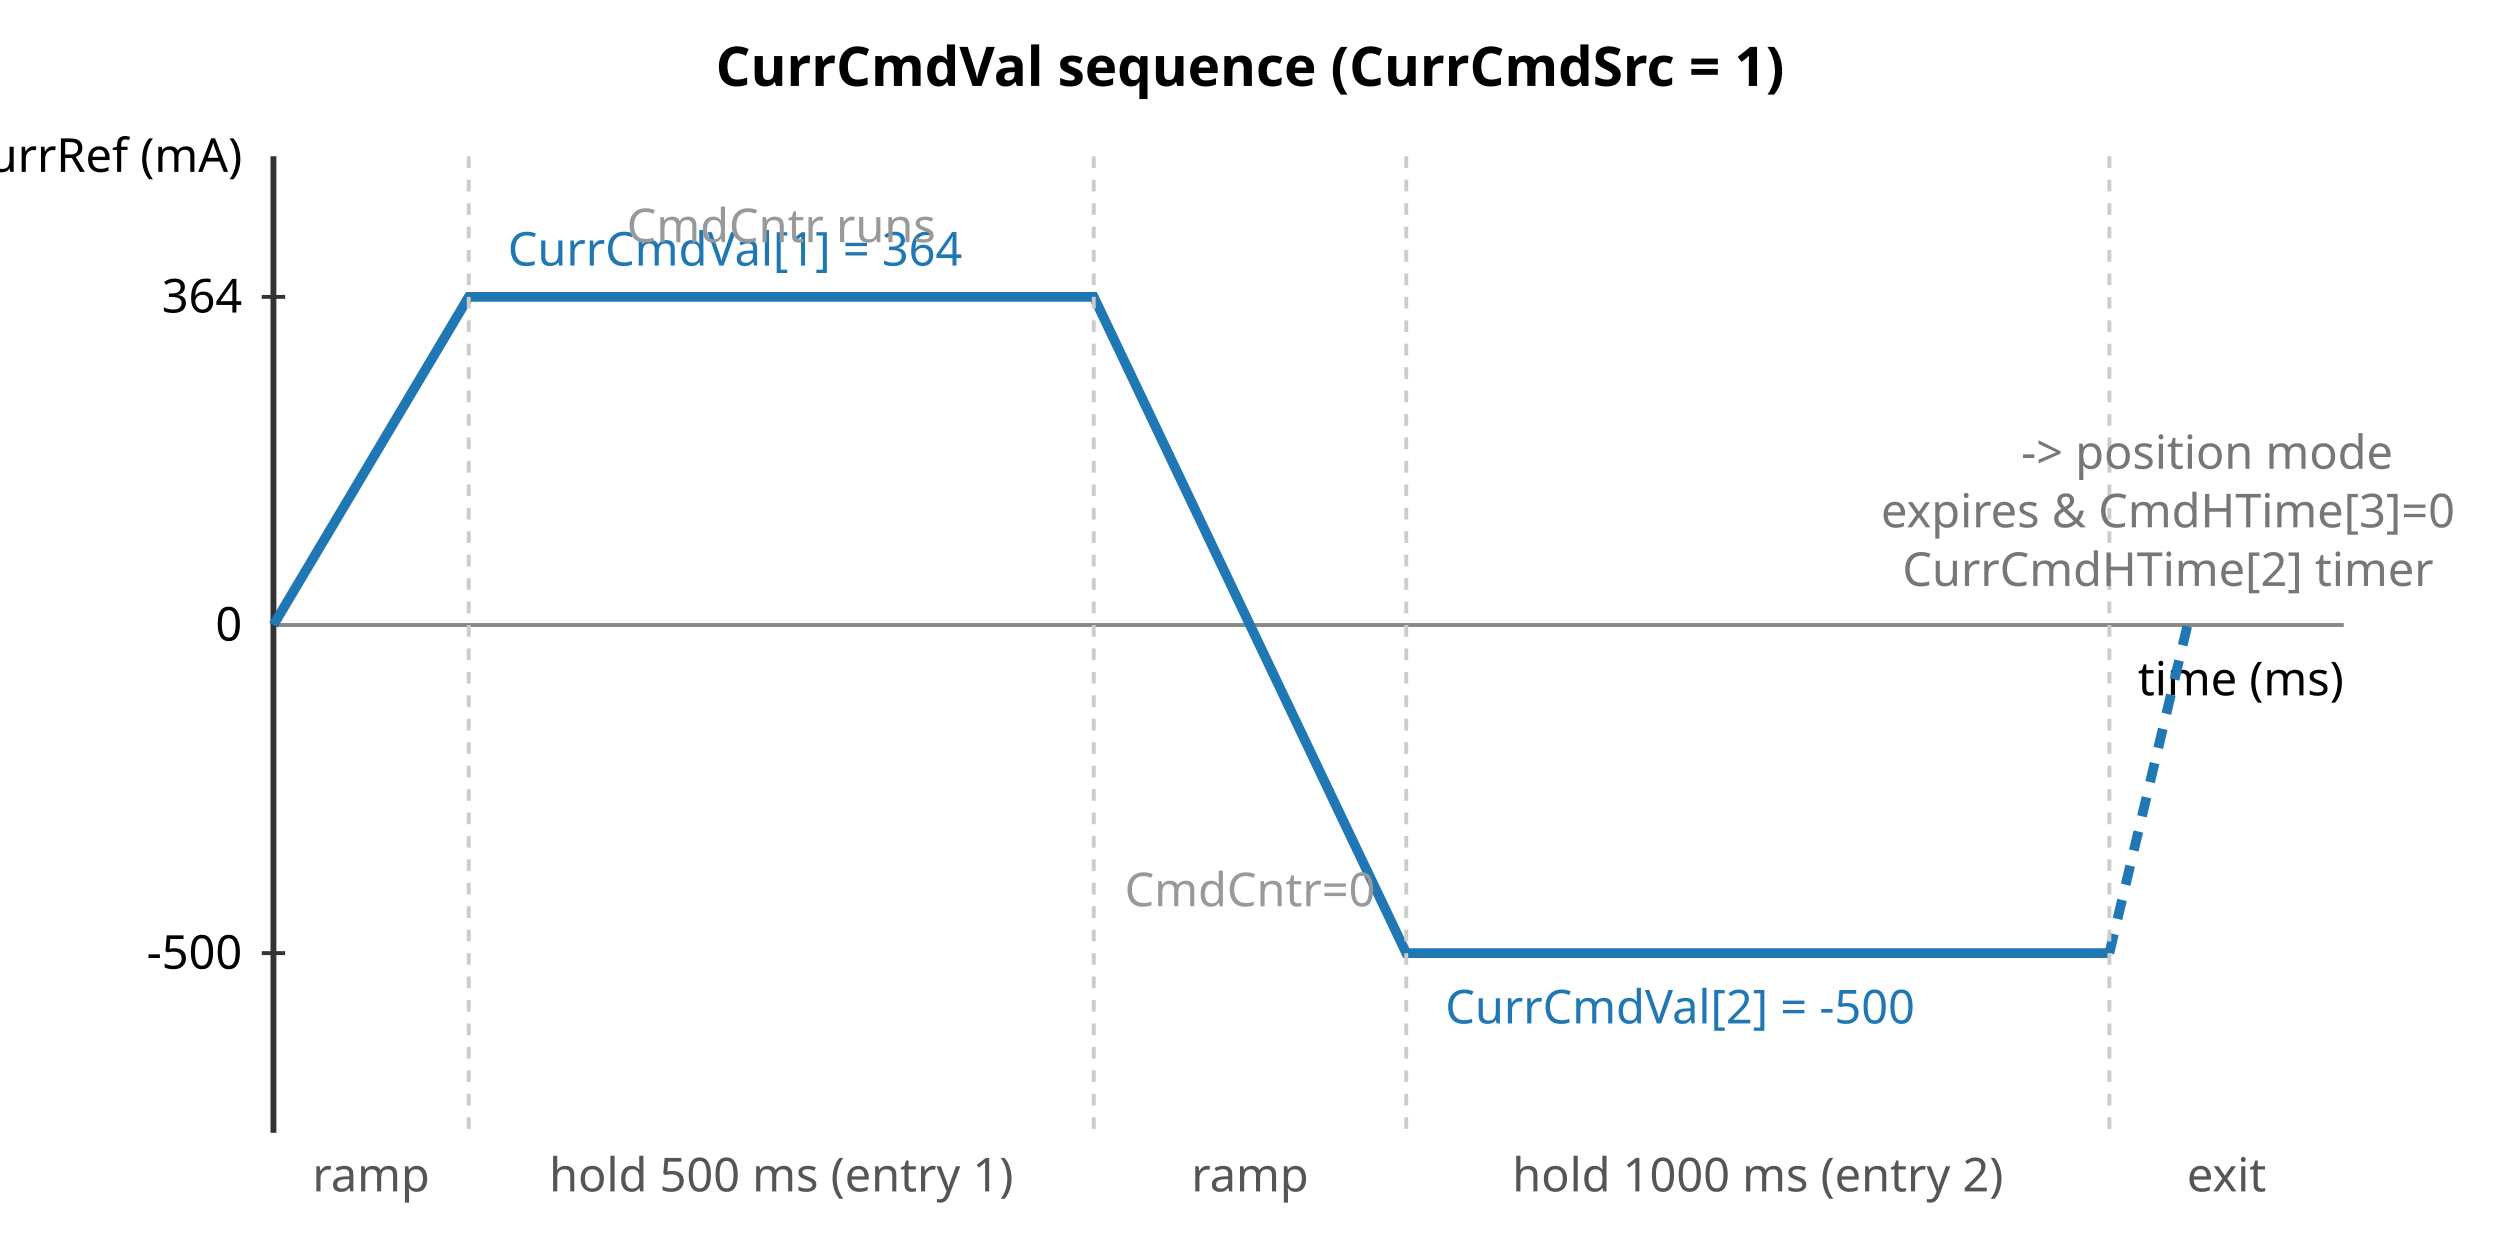
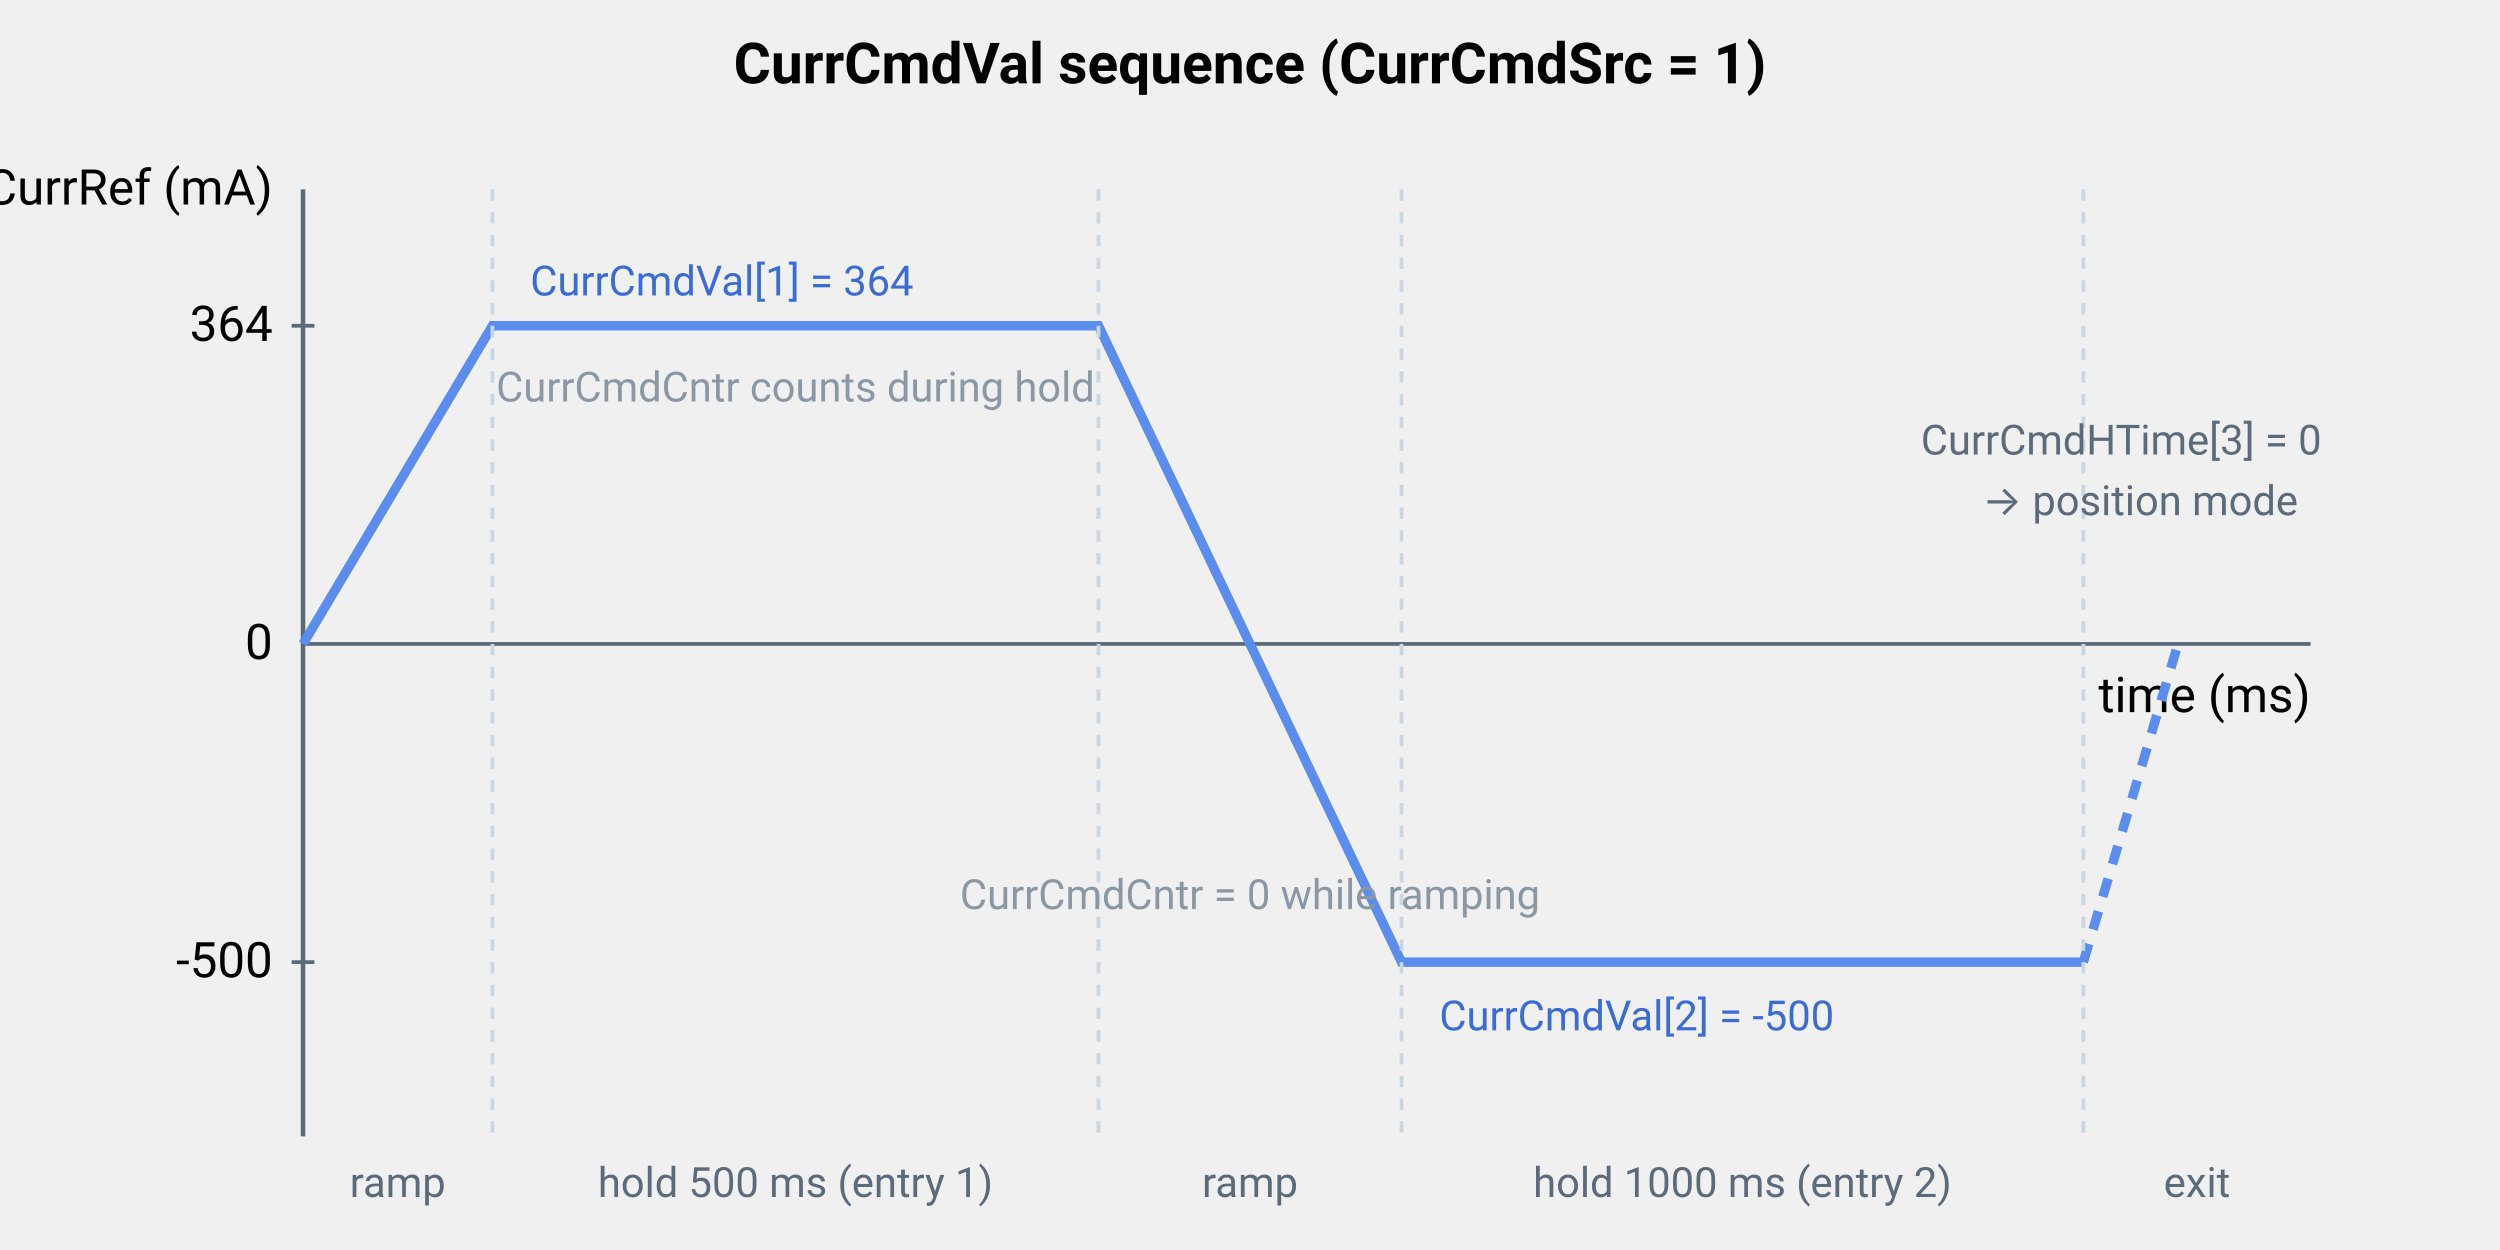
- <svg xmlns="http://www.w3.org/2000/svg" width="640" height="320" viewBox="0 0 640 320" font-family="sans-serif" font-size="12">
-   <rect width="640" height="320" fill="#ffffff" />
-   <text x="320" y="22" text-anchor="middle" font-size="14" font-weight="bold">CurrCmdVal sequence (CurrCmdSrc = 1)</text>
-   <line x1="70" y1="160" x2="600" y2="160" stroke="#888" stroke-width="1" />
-   <line x1="70" y1="40" x2="70" y2="290" stroke="#333" stroke-width="1.5" />
-   <text x="62" y="44" text-anchor="end">CurrRef (mA)</text>
-   <text x="600" y="178" text-anchor="end">time (ms)</text>
-   <text x="62" y="80" text-anchor="end">364</text>
-   <line x1="67" y1="76" x2="73" y2="76" stroke="#333" />
-   <text x="62" y="164" text-anchor="end">0</text>
-   <text x="62" y="248" text-anchor="end">-500</text>
-   <line x1="67" y1="244" x2="73" y2="244" stroke="#333" />
-   <polyline fill="none" stroke="#1f77b4" stroke-width="2.5" points="70,160 120,76 280,76 360,244 540,244" />
-   <polyline fill="none" stroke="#1f77b4" stroke-width="2.5" stroke-dasharray="5,4" points="540,244 560,160" />
-   <line x1="120" y1="40" x2="120" y2="290" stroke="#ccc" stroke-dasharray="3,3" />
-   <line x1="280" y1="40" x2="280" y2="290" stroke="#ccc" stroke-dasharray="3,3" />
-   <line x1="360" y1="40" x2="360" y2="290" stroke="#ccc" stroke-dasharray="3,3" />
-   <line x1="540" y1="40" x2="540" y2="290" stroke="#ccc" stroke-dasharray="3,3" />
-   <text x="95" y="305" text-anchor="middle" fill="#555">ramp</text>
-   <text x="200" y="305" text-anchor="middle" fill="#555">hold 500 ms (entry 1)</text>
-   <text x="320" y="305" text-anchor="middle" fill="#555">ramp</text>
-   <text x="450" y="305" text-anchor="middle" fill="#555">hold 1000 ms (entry 2)</text>
-   <text x="570" y="305" text-anchor="middle" fill="#555">exit</text>
-   <text x="130" y="68" fill="#1f77b4">CurrCmdVal[1] = 364</text>
-   <text x="370" y="262" fill="#1f77b4">CurrCmdVal[2] = -500</text>
-   <text x="555" y="150" text-anchor="middle" fill="#777">CurrCmdHTime[2] timer</text>
-   <text x="555" y="135" text-anchor="middle" fill="#777">expires &amp; CmdHTime[3]=0</text>
-   <text x="565" y="120" text-anchor="middle" fill="#777">-&gt; position mode</text>
-   <text x="200" y="62" text-anchor="middle" fill="#999">CmdCntr runs</text>
-   <text x="320" y="232" text-anchor="middle" fill="#999">CmdCntr=0</text>
+ <svg xmlns="http://www.w3.org/2000/svg" width="660" height="330" viewBox="0 0 660 330" font-family="-apple-system,Segoe UI,Roboto,sans-serif" font-size="13">
+   <defs>
+     <marker id="arrow" markerWidth="8" markerHeight="8" refX="6" refY="3" orient="auto">
+       <path d="M0,0 L6,3 L0,6 Z" fill="#5b6b7b" />
+     </marker>
+   </defs>
+   <text x="330" y="22" text-anchor="middle" font-size="15" font-weight="bold">CurrCmdVal sequence (CurrCmdSrc = 1)</text>
+   <line x1="80" y1="170" x2="610" y2="170" stroke="#5b6b7b" stroke-width="1" />
+   <line x1="80" y1="50" x2="80" y2="300" stroke="#5b6b7b" stroke-width="1.2" />
+   <text x="72" y="54" text-anchor="end">CurrRef (mA)</text>
+   <text x="610" y="188" text-anchor="end">time (ms)</text>
+   <text x="72" y="90" text-anchor="end">364</text>
+   <line x1="77" y1="86" x2="83" y2="86" stroke="#5b6b7b" />
+   <text x="72" y="174" text-anchor="end">0</text>
+   <text x="72" y="258" text-anchor="end">-500</text>
+   <line x1="77" y1="254" x2="83" y2="254" stroke="#5b6b7b" />
+   <polyline fill="none" stroke="#5b8def" stroke-width="2.5" points="80,170 130,86 290,86 370,254 550,254" />
+   <polyline fill="none" stroke="#5b8def" stroke-width="2.5" stroke-dasharray="5,4" points="550,254 575,170" />
+   <line x1="130" y1="50" x2="130" y2="300" stroke="#c9d6e3" stroke-dasharray="3,3" />
+   <line x1="290" y1="50" x2="290" y2="300" stroke="#c9d6e3" stroke-dasharray="3,3" />
+   <line x1="370" y1="50" x2="370" y2="300" stroke="#c9d6e3" stroke-dasharray="3,3" />
+   <line x1="550" y1="50" x2="550" y2="300" stroke="#c9d6e3" stroke-dasharray="3,3" />
+   <text x="105" y="316" text-anchor="middle" fill="#5b6b7b" font-size="11">ramp</text>
+   <text x="210" y="316" text-anchor="middle" fill="#5b6b7b" font-size="11">hold 500 ms (entry 1)</text>
+   <text x="330" y="316" text-anchor="middle" fill="#5b6b7b" font-size="11">ramp</text>
+   <text x="460" y="316" text-anchor="middle" fill="#5b6b7b" font-size="11">hold 1000 ms (entry 2)</text>
+   <text x="580" y="316" text-anchor="middle" fill="#5b6b7b" font-size="11">exit</text>
+   <text x="140" y="78" fill="#3a6bd6" font-size="11">CurrCmdVal[1] = 364</text>
+   <text x="380" y="272" fill="#3a6bd6" font-size="11">CurrCmdVal[2] = -500</text>
+   <text x="560" y="120" text-anchor="middle" fill="#5b6b7b" font-size="11">CurrCmdHTime[3] = 0</text>
+   <text x="565" y="136" text-anchor="middle" fill="#5b6b7b" font-size="11">→ position mode</text>
+   <text x="210" y="106" text-anchor="middle" fill="#8a97a5" font-size="11">CurrCmdCntr counts during hold</text>
+   <text x="330" y="240" text-anchor="middle" fill="#8a97a5" font-size="11">CurrCmdCntr = 0 while ramping</text>
</svg>
